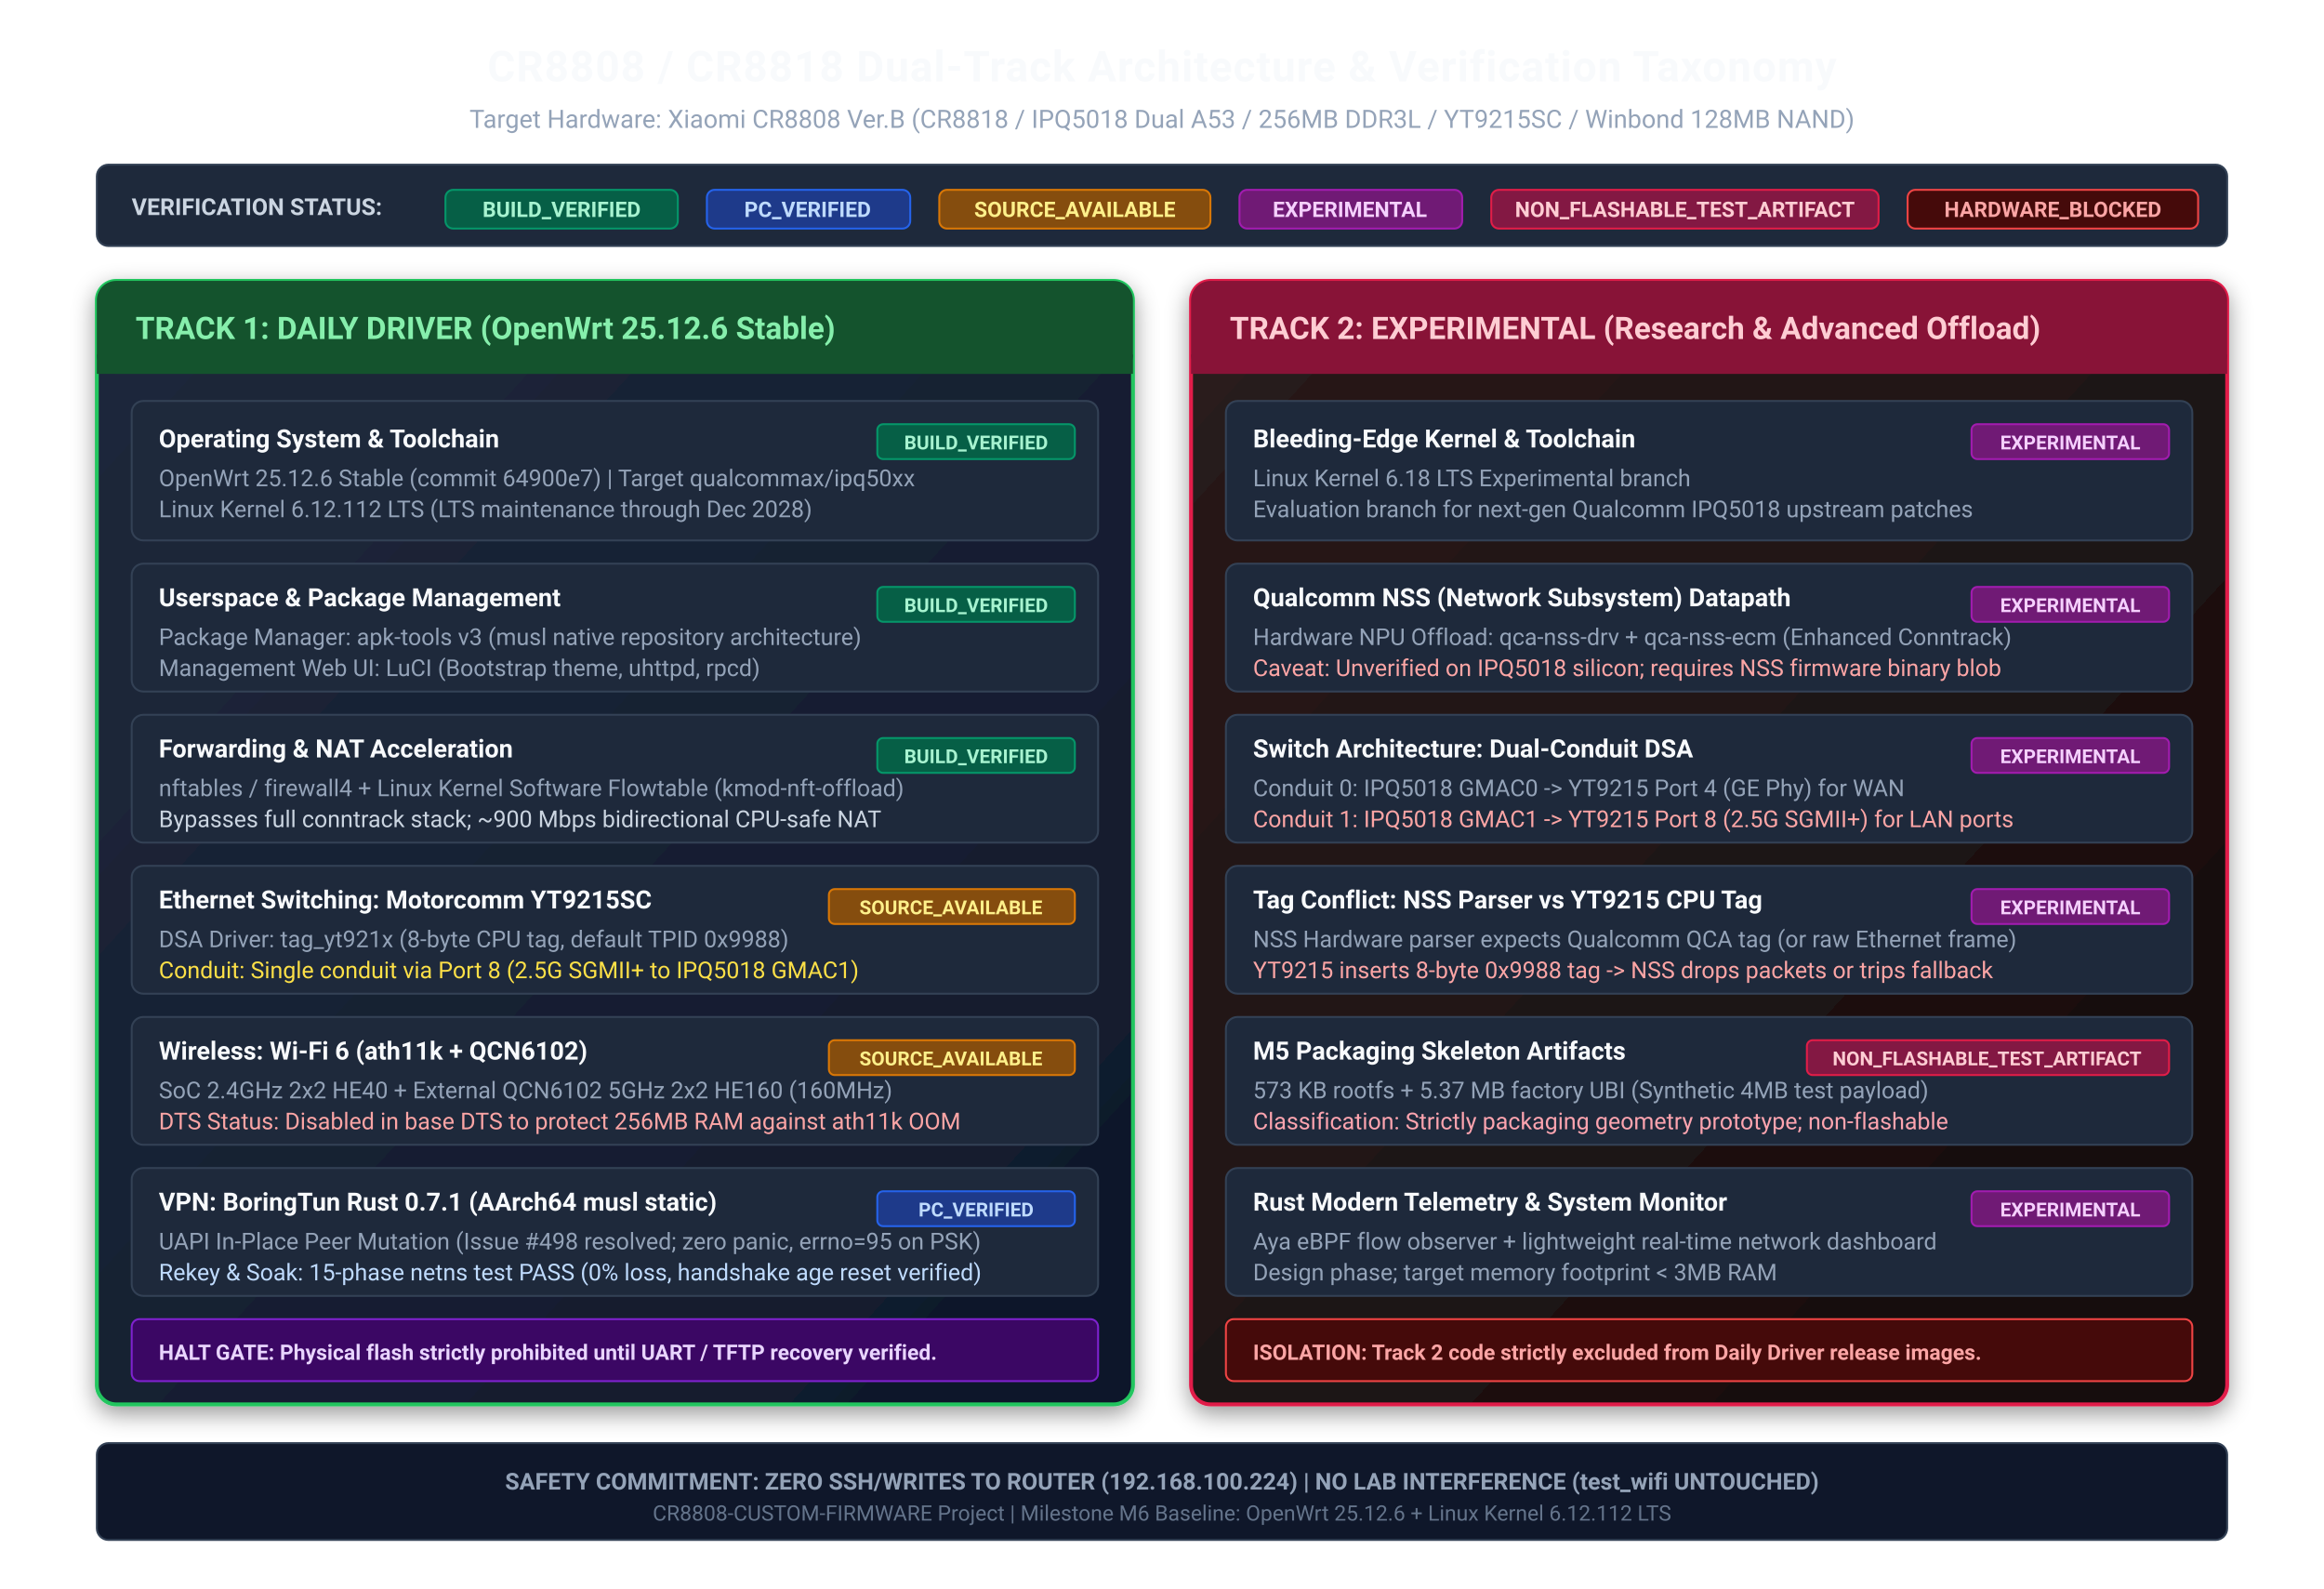
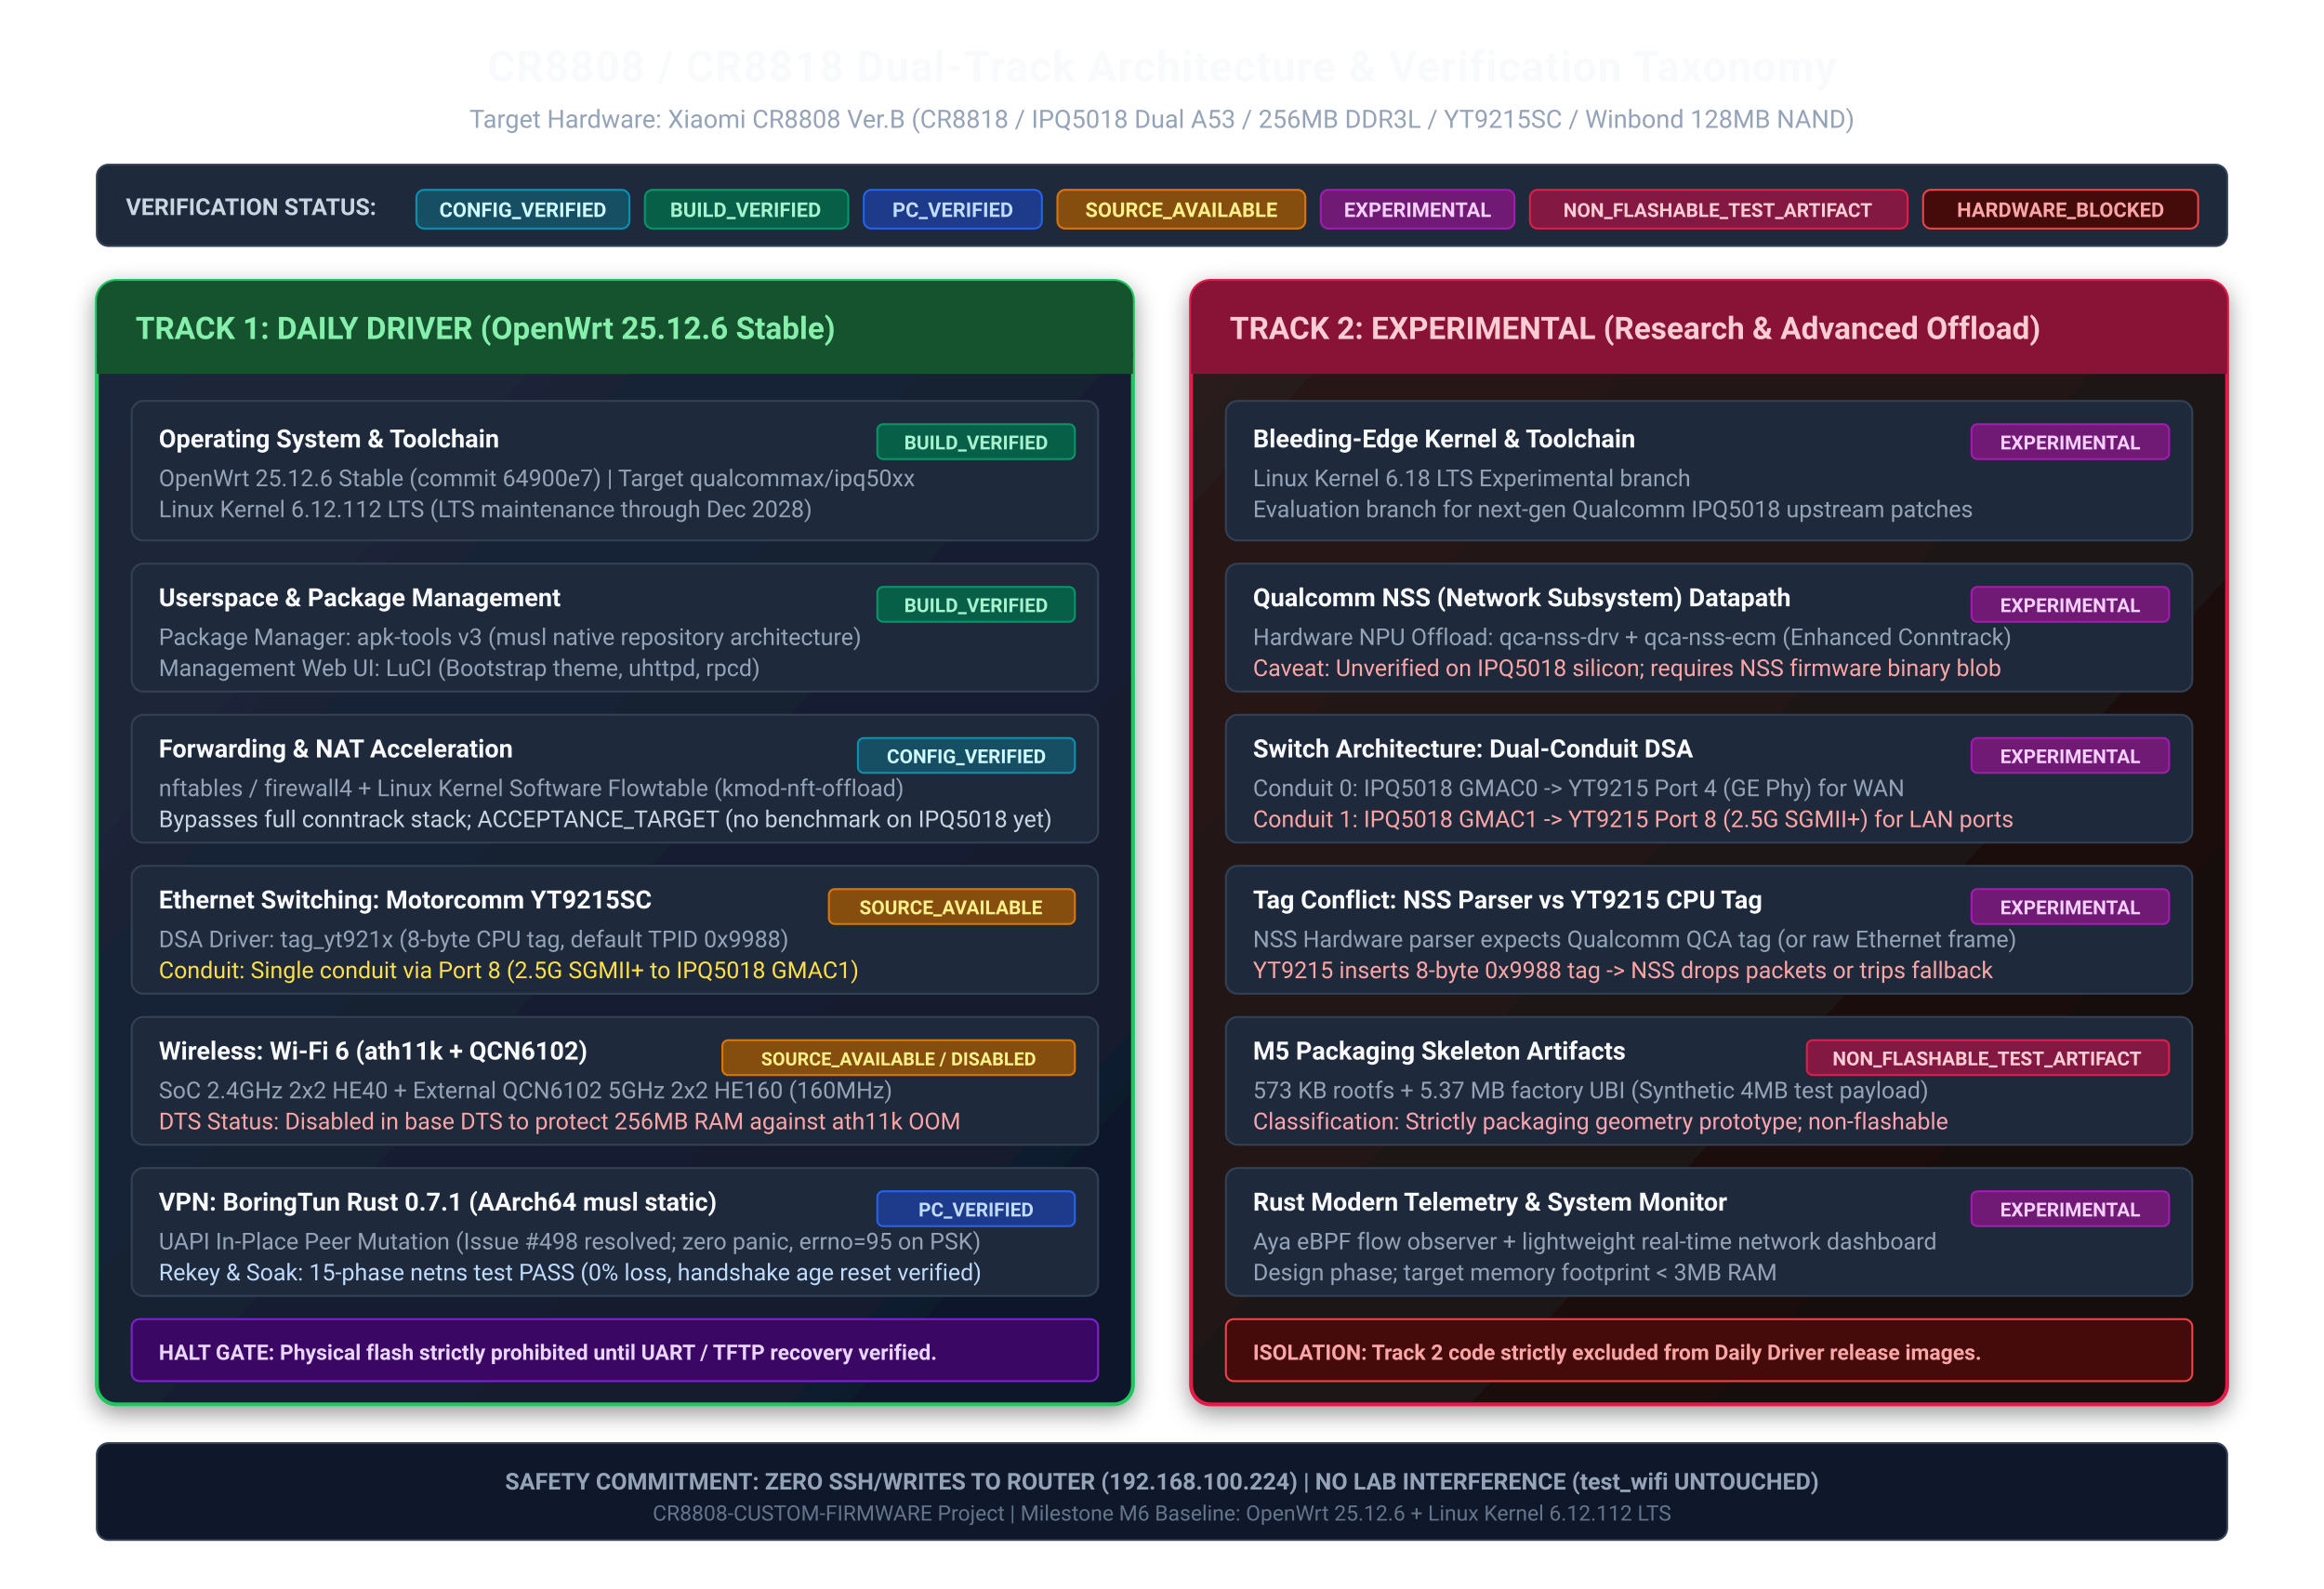
<svg xmlns="http://www.w3.org/2000/svg" viewBox="0 0 1200 820" width="100%" height="100%" style="background:#0f172a; font-family:-apple-system, BlinkMacSystemFont, 'Segoe UI', Roboto, Helvetica, Arial, sans-serif;">
  <defs>
    <linearGradient id="grad-daily" x1="0%" y1="0%" x2="100%" y2="100%">
      <stop offset="0%" stop-color="#1e293b" />
      <stop offset="100%" stop-color="#0f172a" />
    </linearGradient>
    <linearGradient id="grad-exp" x1="0%" y1="0%" x2="100%" y2="100%">
      <stop offset="0%" stop-color="#2a1b1b" />
      <stop offset="100%" stop-color="#140c0c" />
    </linearGradient>
    <filter id="shadow" x="-5%" y="-5%" width="110%" height="110%">
      <feDropShadow dx="0" dy="4" stdDeviation="6" flood-color="#000" flood-opacity="0.4" />
    </filter>
  </defs>
  <text x="600" y="42" text-anchor="middle" font-size="22" font-weight="700" fill="#f8fafc" letter-spacing="0.5">CR8808 / CR8818 Dual-Track Architecture &amp; Verification Taxonomy</text>
  <text x="600" y="66" text-anchor="middle" font-size="13" fill="#94a3b8">Target Hardware: Xiaomi CR8808 Ver.B (CR8818 / IPQ5018 Dual A53 / 256MB DDR3L / YT9215SC / Winbond 128MB NAND)</text>
  <g transform="translate(50, 85)">
    <rect width="1100" height="42" rx="6" fill="#1e293b" stroke="#334155" stroke-width="1" />
-     <text x="18" y="26" font-size="12" font-weight="700" fill="#cbd5e1">VERIFICATION STATUS:</text>
-     <rect x="180" y="13" width="120" height="20" rx="4" fill="#065f46" stroke="#059669" />
-     <text x="240" y="27" text-anchor="middle" font-size="11" font-weight="600" fill="#a7f3d0">BUILD_VERIFIED</text>
-     <rect x="315" y="13" width="105" height="20" rx="4" fill="#1e3a8a" stroke="#2563eb" />
-     <text x="367" y="27" text-anchor="middle" font-size="11" font-weight="600" fill="#bfdbfe">PC_VERIFIED</text>
-     <rect x="435" y="13" width="140" height="20" rx="4" fill="#854d0e" stroke="#d97706" />
-     <text x="505" y="27" text-anchor="middle" font-size="11" font-weight="600" fill="#fef08a">SOURCE_AVAILABLE</text>
-     <rect x="590" y="13" width="115" height="20" rx="4" fill="#701a75" stroke="#a21caf" />
-     <text x="647" y="27" text-anchor="middle" font-size="11" font-weight="600" fill="#f5d0fe">EXPERIMENTAL</text>
-     <rect x="720" y="13" width="200" height="20" rx="4" fill="#831843" stroke="#e11d48" />
-     <text x="820" y="27" text-anchor="middle" font-size="11" font-weight="600" fill="#fecdd3">NON_FLASHABLE_TEST_ARTIFACT</text>
-     <rect x="935" y="13" width="150" height="20" rx="4" fill="#450a0a" stroke="#ef4444" />
-     <text x="1010" y="27" text-anchor="middle" font-size="11" font-weight="600" fill="#fca5a5">HARDWARE_BLOCKED</text>
+     <text x="15" y="26" font-size="12" font-weight="700" fill="#cbd5e1">VERIFICATION STATUS:</text>
+     <rect x="165" y="13" width="110" height="20" rx="4" fill="#164e63" stroke="#0891b2" />
+     <text x="220" y="27" text-anchor="middle" font-size="10.5" font-weight="600" fill="#cffafe">CONFIG_VERIFIED</text>
+     <rect x="283" y="13" width="105" height="20" rx="4" fill="#065f46" stroke="#059669" />
+     <text x="335" y="27" text-anchor="middle" font-size="10.5" font-weight="600" fill="#a7f3d0">BUILD_VERIFIED</text>
+     <rect x="396" y="13" width="92" height="20" rx="4" fill="#1e3a8a" stroke="#2563eb" />
+     <text x="442" y="27" text-anchor="middle" font-size="10.5" font-weight="600" fill="#bfdbfe">PC_VERIFIED</text>
+     <rect x="496" y="13" width="128" height="20" rx="4" fill="#854d0e" stroke="#d97706" />
+     <text x="560" y="27" text-anchor="middle" font-size="10.5" font-weight="600" fill="#fef08a">SOURCE_AVAILABLE</text>
+     <rect x="632" y="13" width="100" height="20" rx="4" fill="#701a75" stroke="#a21caf" />
+     <text x="682" y="27" text-anchor="middle" font-size="10.5" font-weight="600" fill="#f5d0fe">EXPERIMENTAL</text>
+     <rect x="740" y="13" width="195" height="20" rx="4" fill="#831843" stroke="#e11d48" />
+     <text x="837" y="27" text-anchor="middle" font-size="10" font-weight="600" fill="#fecdd3">NON_FLASHABLE_TEST_ARTIFACT</text>
+     <rect x="943" y="13" width="142" height="20" rx="4" fill="#450a0a" stroke="#ef4444" />
+     <text x="1014" y="27" text-anchor="middle" font-size="10.5" font-weight="600" fill="#fca5a5">HARDWARE_BLOCKED</text>
  </g>
  <g transform="translate(50, 145)">
    <rect width="535" height="580" rx="10" fill="url(#grad-daily)" stroke="#22c55e" stroke-width="2" filter="url(#shadow)" />
    <rect width="535" height="48" rx="10" fill="#14532d" />
    <rect y="38" width="535" height="10" fill="#14532d" />
    <text x="20" y="30" font-size="16" font-weight="700" fill="#86efac">TRACK 1: DAILY DRIVER (OpenWrt 25.12.6 Stable)</text>
    <g transform="translate(18, 62)">
      <rect width="499" height="72" rx="6" fill="#1e293b" stroke="#334155" />
      <text x="14" y="24" font-size="13" font-weight="700" fill="#f8fafc">Operating System &amp; Toolchain</text>
      <text x="14" y="44" font-size="12" fill="#94a3b8">OpenWrt 25.12.6 Stable (commit 64900e7) | Target qualcommax/ipq50xx</text>
      <text x="14" y="60" font-size="12" fill="#94a3b8">Linux Kernel 6.12.112 LTS (LTS maintenance through Dec 2028)</text>
      <rect x="385" y="12" width="102" height="18" rx="3" fill="#065f46" stroke="#059669" />
      <text x="436" y="25" text-anchor="middle" font-size="10" font-weight="600" fill="#a7f3d0">BUILD_VERIFIED</text>
    </g>
    <g transform="translate(18, 146)">
      <rect width="499" height="66" rx="6" fill="#1e293b" stroke="#334155" />
      <text x="14" y="22" font-size="13" font-weight="700" fill="#f8fafc">Userspace &amp; Package Management</text>
      <text x="14" y="42" font-size="12" fill="#94a3b8">Package Manager: apk-tools v3 (musl native repository architecture)</text>
      <text x="14" y="58" font-size="12" fill="#94a3b8">Management Web UI: LuCI (Bootstrap theme, uhttpd, rpcd)</text>
      <rect x="385" y="12" width="102" height="18" rx="3" fill="#065f46" stroke="#059669" />
      <text x="436" y="25" text-anchor="middle" font-size="10" font-weight="600" fill="#a7f3d0">BUILD_VERIFIED</text>
    </g>
    <g transform="translate(18, 224)">
      <rect width="499" height="66" rx="6" fill="#1e293b" stroke="#334155" />
      <text x="14" y="22" font-size="13" font-weight="700" fill="#f8fafc">Forwarding &amp; NAT Acceleration</text>
      <text x="14" y="42" font-size="12" fill="#94a3b8">nftables / firewall4 + Linux Kernel Software Flowtable (kmod-nft-offload)</text>
-       <text x="14" y="58" font-size="12" fill="#cbd5e1">Bypasses full conntrack stack; ~900 Mbps bidirectional CPU-safe NAT</text>
-       <rect x="385" y="12" width="102" height="18" rx="3" fill="#065f46" stroke="#059669" />
-       <text x="436" y="25" text-anchor="middle" font-size="10" font-weight="600" fill="#a7f3d0">BUILD_VERIFIED</text>
+       <text x="14" y="58" font-size="12" fill="#cbd5e1">Bypasses full conntrack stack; ACCEPTANCE_TARGET (no benchmark on IPQ5018 yet)</text>
+       <rect x="375" y="12" width="112" height="18" rx="3" fill="#164e63" stroke="#0891b2" />
+       <text x="431" y="25" text-anchor="middle" font-size="10" font-weight="600" fill="#cffafe">CONFIG_VERIFIED</text>
    </g>
    <g transform="translate(18, 302)">
      <rect width="499" height="66" rx="6" fill="#1e293b" stroke="#334155" />
      <text x="14" y="22" font-size="13" font-weight="700" fill="#f8fafc">Ethernet Switching: Motorcomm YT9215SC</text>
      <text x="14" y="42" font-size="12" fill="#94a3b8">DSA Driver: tag_yt921x (8-byte CPU tag, default TPID 0x9988)</text>
      <text x="14" y="58" font-size="12" fill="#fde047">Conduit: Single conduit via Port 8 (2.5G SGMII+ to IPQ5018 GMAC1)</text>
      <rect x="360" y="12" width="127" height="18" rx="3" fill="#854d0e" stroke="#d97706" />
      <text x="423" y="25" text-anchor="middle" font-size="10" font-weight="600" fill="#fef08a">SOURCE_AVAILABLE</text>
    </g>
    <g transform="translate(18, 380)">
      <rect width="499" height="66" rx="6" fill="#1e293b" stroke="#334155" />
      <text x="14" y="22" font-size="13" font-weight="700" fill="#f8fafc">Wireless: Wi-Fi 6 (ath11k + QCN6102)</text>
      <text x="14" y="42" font-size="12" fill="#94a3b8">SoC 2.4GHz 2x2 HE40 + External QCN6102 5GHz 2x2 HE160 (160MHz)</text>
      <text x="14" y="58" font-size="12" fill="#fca5a5">DTS Status: Disabled in base DTS to protect 256MB RAM against ath11k OOM</text>
-       <rect x="360" y="12" width="127" height="18" rx="3" fill="#854d0e" stroke="#d97706" />
-       <text x="423" y="25" text-anchor="middle" font-size="10" font-weight="600" fill="#fef08a">SOURCE_AVAILABLE</text>
+       <rect x="305" y="12" width="182" height="18" rx="3" fill="#854d0e" stroke="#d97706" />
+       <text x="396" y="25" text-anchor="middle" font-size="9.5" font-weight="600" fill="#fef08a">SOURCE_AVAILABLE / DISABLED</text>
    </g>
    <g transform="translate(18, 458)">
      <rect width="499" height="66" rx="6" fill="#1e293b" stroke="#334155" />
      <text x="14" y="22" font-size="13" font-weight="700" fill="#f8fafc">VPN: BoringTun Rust 0.7.1 (AArch64 musl static)</text>
      <text x="14" y="42" font-size="12" fill="#94a3b8">UAPI In-Place Peer Mutation (Issue #498 resolved; zero panic, errno=95 on PSK)</text>
      <text x="14" y="58" font-size="12" fill="#bfdbfe">Rekey &amp; Soak: 15-phase netns test PASS (0% loss, handshake age reset verified)</text>
      <rect x="385" y="12" width="102" height="18" rx="3" fill="#1e3a8a" stroke="#2563eb" />
      <text x="436" y="25" text-anchor="middle" font-size="10" font-weight="600" fill="#bfdbfe">PC_VERIFIED</text>
    </g>
    <g transform="translate(18, 536)">
      <rect width="499" height="32" rx="4" fill="#3b0764" stroke="#7e22ce" />
      <text x="14" y="21" font-size="11" font-weight="600" fill="#e9d5ff">HALT GATE: Physical flash strictly prohibited until UART / TFTP recovery verified.</text>
    </g>
  </g>
  <g transform="translate(615, 145)">
    <rect width="535" height="580" rx="10" fill="url(#grad-exp)" stroke="#e11d48" stroke-width="2" filter="url(#shadow)" />
    <rect width="535" height="48" rx="10" fill="#881337" />
    <rect y="38" width="535" height="10" fill="#881337" />
    <text x="20" y="30" font-size="16" font-weight="700" fill="#fecdd3">TRACK 2: EXPERIMENTAL (Research &amp; Advanced Offload)</text>
    <g transform="translate(18, 62)">
      <rect width="499" height="72" rx="6" fill="#1e293b" stroke="#334155" />
      <text x="14" y="24" font-size="13" font-weight="700" fill="#f8fafc">Bleeding-Edge Kernel &amp; Toolchain</text>
      <text x="14" y="44" font-size="12" fill="#94a3b8">Linux Kernel 6.18 LTS Experimental branch</text>
      <text x="14" y="60" font-size="12" fill="#94a3b8">Evaluation branch for next-gen Qualcomm IPQ5018 upstream patches</text>
      <rect x="385" y="12" width="102" height="18" rx="3" fill="#701a75" stroke="#a21caf" />
      <text x="436" y="25" text-anchor="middle" font-size="10" font-weight="600" fill="#f5d0fe">EXPERIMENTAL</text>
    </g>
    <g transform="translate(18, 146)">
      <rect width="499" height="66" rx="6" fill="#1e293b" stroke="#334155" />
      <text x="14" y="22" font-size="13" font-weight="700" fill="#f8fafc">Qualcomm NSS (Network Subsystem) Datapath</text>
      <text x="14" y="42" font-size="12" fill="#94a3b8">Hardware NPU Offload: qca-nss-drv + qca-nss-ecm (Enhanced Conntrack)</text>
      <text x="14" y="58" font-size="12" fill="#fca5a5">Caveat: Unverified on IPQ5018 silicon; requires NSS firmware binary blob</text>
      <rect x="385" y="12" width="102" height="18" rx="3" fill="#701a75" stroke="#a21caf" />
      <text x="436" y="25" text-anchor="middle" font-size="10" font-weight="600" fill="#f5d0fe">EXPERIMENTAL</text>
    </g>
    <g transform="translate(18, 224)">
      <rect width="499" height="66" rx="6" fill="#1e293b" stroke="#334155" />
      <text x="14" y="22" font-size="13" font-weight="700" fill="#f8fafc">Switch Architecture: Dual-Conduit DSA</text>
      <text x="14" y="42" font-size="12" fill="#94a3b8">Conduit 0: IPQ5018 GMAC0 -&gt; YT9215 Port 4 (GE Phy) for WAN</text>
      <text x="14" y="58" font-size="12" fill="#fca5a5">Conduit 1: IPQ5018 GMAC1 -&gt; YT9215 Port 8 (2.5G SGMII+) for LAN ports</text>
      <rect x="385" y="12" width="102" height="18" rx="3" fill="#701a75" stroke="#a21caf" />
      <text x="436" y="25" text-anchor="middle" font-size="10" font-weight="600" fill="#f5d0fe">EXPERIMENTAL</text>
    </g>
    <g transform="translate(18, 302)">
      <rect width="499" height="66" rx="6" fill="#1e293b" stroke="#334155" />
      <text x="14" y="22" font-size="13" font-weight="700" fill="#f8fafc">Tag Conflict: NSS Parser vs YT9215 CPU Tag</text>
      <text x="14" y="42" font-size="12" fill="#94a3b8">NSS Hardware parser expects Qualcomm QCA tag (or raw Ethernet frame)</text>
      <text x="14" y="58" font-size="12" fill="#fca5a5">YT9215 inserts 8-byte 0x9988 tag -&gt; NSS drops packets or trips fallback</text>
      <rect x="385" y="12" width="102" height="18" rx="3" fill="#701a75" stroke="#a21caf" />
      <text x="436" y="25" text-anchor="middle" font-size="10" font-weight="600" fill="#f5d0fe">EXPERIMENTAL</text>
    </g>
    <g transform="translate(18, 380)">
      <rect width="499" height="66" rx="6" fill="#1e293b" stroke="#334155" />
      <text x="14" y="22" font-size="13" font-weight="700" fill="#f8fafc">M5 Packaging Skeleton Artifacts</text>
      <text x="14" y="42" font-size="12" fill="#94a3b8">573 KB rootfs + 5.37 MB factory UBI (Synthetic 4MB test payload)</text>
      <text x="14" y="58" font-size="12" fill="#fda4af">Classification: Strictly packaging geometry prototype; non-flashable</text>
      <rect x="300" y="12" width="187" height="18" rx="3" fill="#831843" stroke="#e11d48" />
      <text x="393" y="25" text-anchor="middle" font-size="10" font-weight="600" fill="#fecdd3">NON_FLASHABLE_TEST_ARTIFACT</text>
    </g>
    <g transform="translate(18, 458)">
      <rect width="499" height="66" rx="6" fill="#1e293b" stroke="#334155" />
      <text x="14" y="22" font-size="13" font-weight="700" fill="#f8fafc">Rust Modern Telemetry &amp; System Monitor</text>
      <text x="14" y="42" font-size="12" fill="#94a3b8">Aya eBPF flow observer + lightweight real-time network dashboard</text>
      <text x="14" y="58" font-size="12" fill="#94a3b8">Design phase; target memory footprint &lt; 3MB RAM</text>
      <rect x="385" y="12" width="102" height="18" rx="3" fill="#701a75" stroke="#a21caf" />
      <text x="436" y="25" text-anchor="middle" font-size="10" font-weight="600" fill="#f5d0fe">EXPERIMENTAL</text>
    </g>
    <g transform="translate(18, 536)">
      <rect width="499" height="32" rx="4" fill="#450a0a" stroke="#ef4444" />
      <text x="14" y="21" font-size="11" font-weight="600" fill="#fca5a5">ISOLATION: Track 2 code strictly excluded from Daily Driver release images.</text>
    </g>
  </g>
  <g transform="translate(50, 745)">
    <rect width="1100" height="50" rx="6" fill="#0f172a" stroke="#334155" />
    <text x="550" y="24" text-anchor="middle" font-size="12" font-weight="600" fill="#94a3b8">SAFETY COMMITMENT: ZERO SSH/WRITES TO ROUTER (192.168.100.224) | NO LAB INTERFERENCE (test_wifi UNTOUCHED)</text>
    <text x="550" y="40" text-anchor="middle" font-size="11" fill="#64748b">CR8808-CUSTOM-FIRMWARE Project | Milestone M6 Baseline: OpenWrt 25.12.6 + Linux Kernel 6.12.112 LTS</text>
  </g>
</svg>
